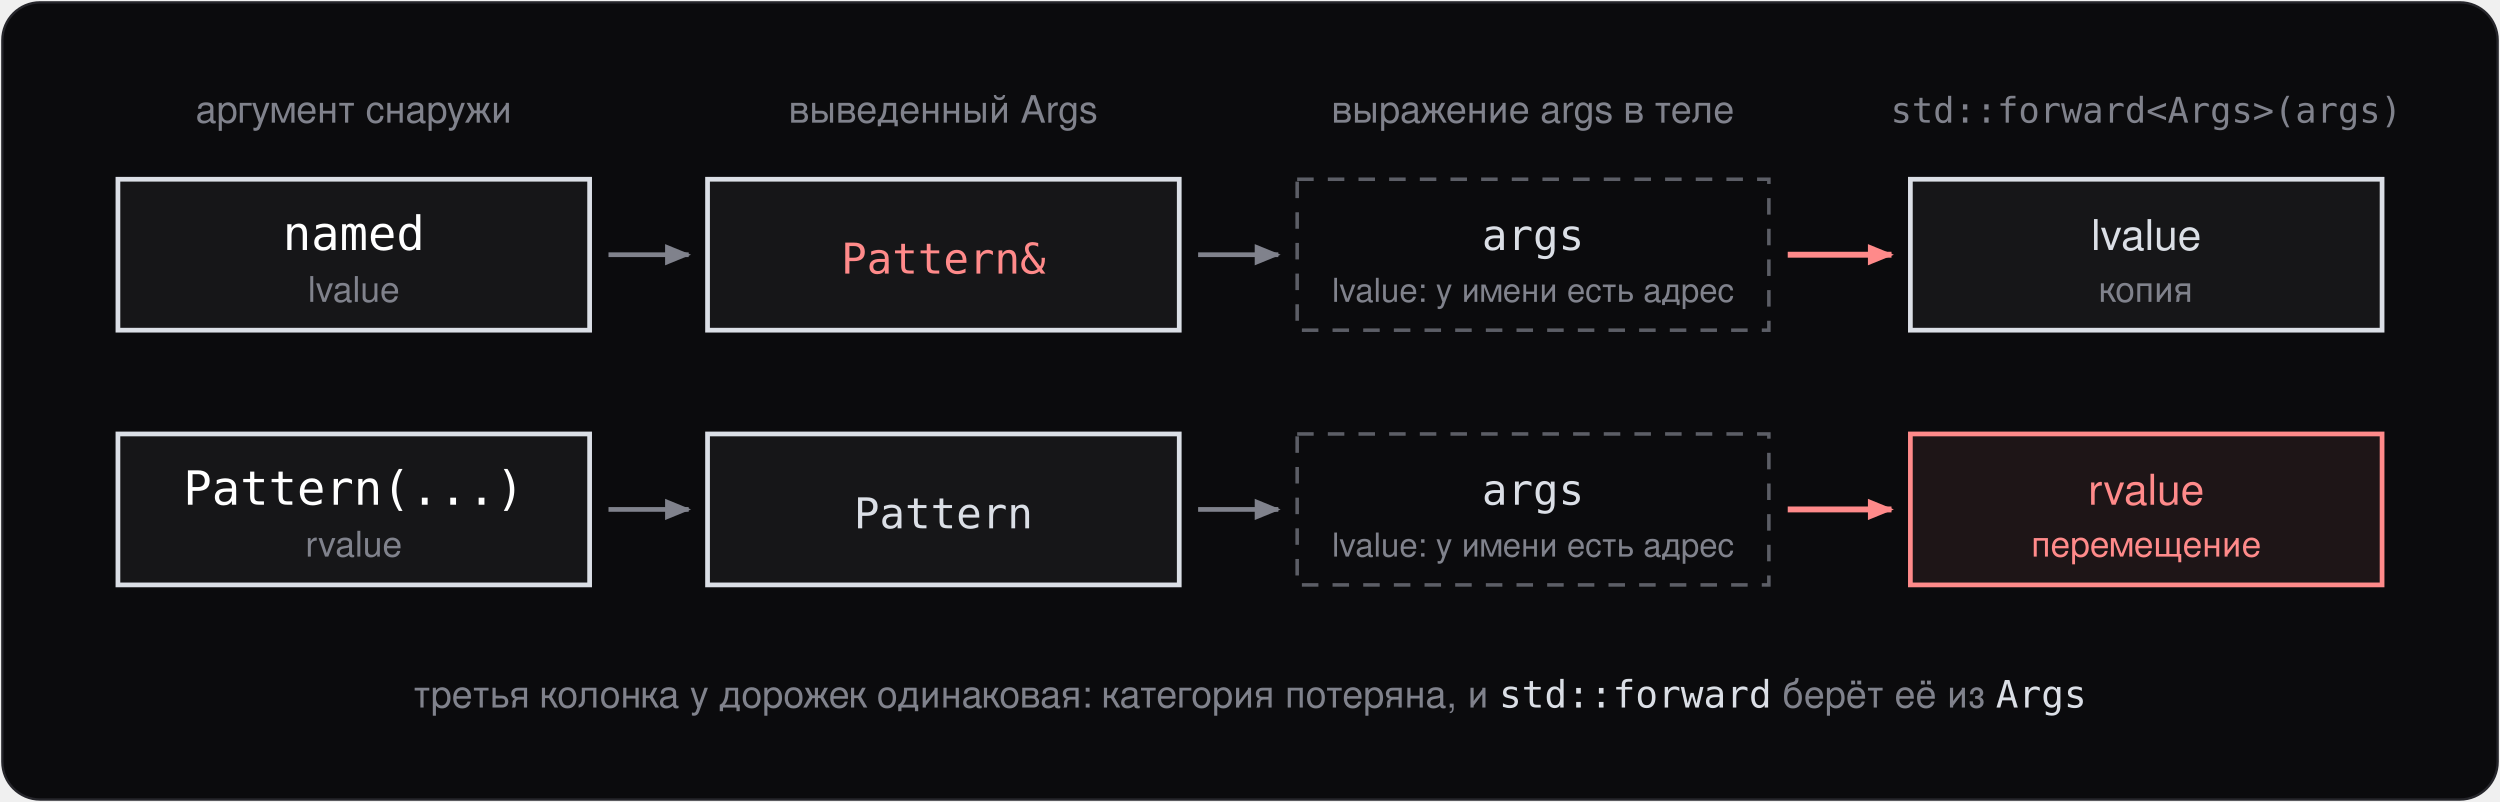
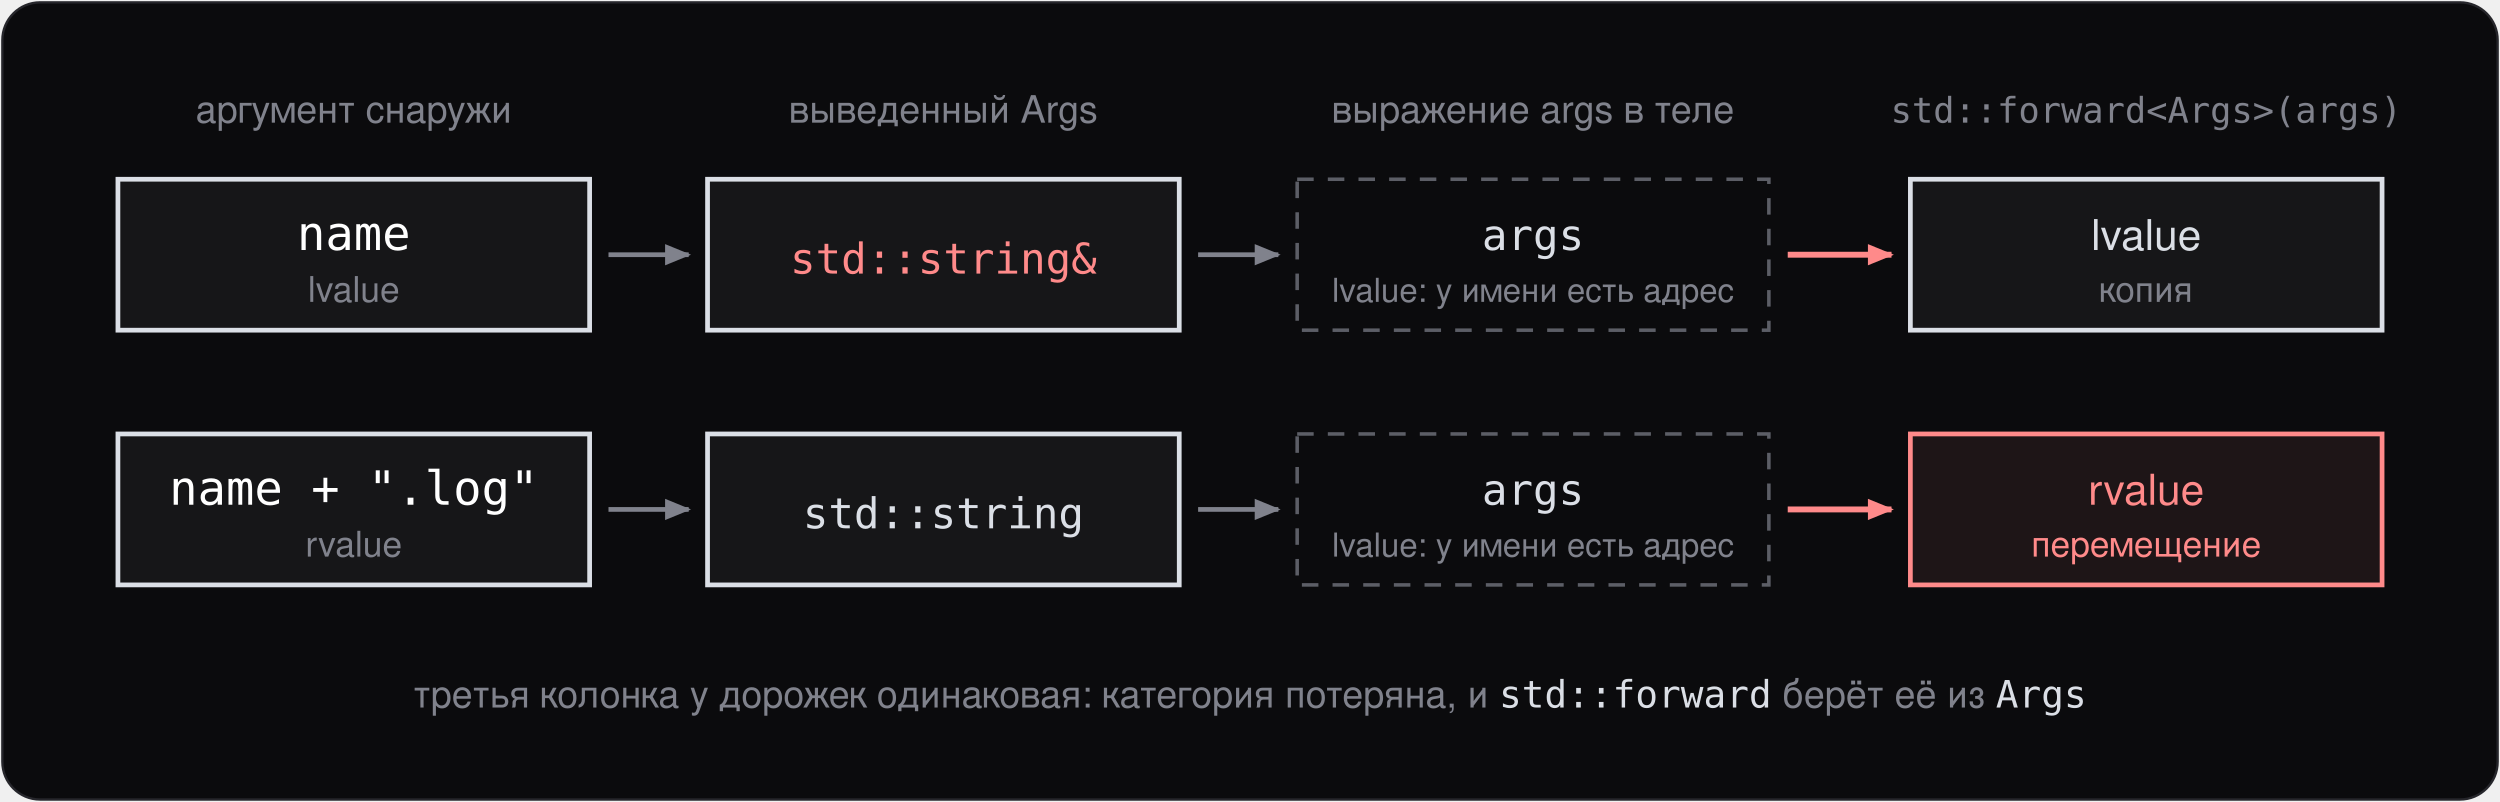
<svg xmlns="http://www.w3.org/2000/svg" viewBox="0 0 1060 340" width="1060" height="340" font-family="Golos Text, Segoe UI, Helvetica, Arial, sans-serif">
  <defs>
    <marker id="pink" markerWidth="11" markerHeight="11" refX="10" refY="4.5" orient="auto" markerUnits="userSpaceOnUse">
      <path d="M0,0 L11,4.5 L0,9 z" fill="#ff8a8a" />
    </marker>
    <marker id="grey" markerWidth="11" markerHeight="11" refX="10" refY="4.5" orient="auto" markerUnits="userSpaceOnUse">
      <path d="M0,0 L11,4.5 L0,9 z" fill="#80828c" />
    </marker>
  </defs>
  <rect x="1" y="1" width="1058" height="338" rx="16" fill="#0b0b0d" stroke="#26262b" />
  <text x="150" y="52" font-size="16" text-anchor="middle" fill="#80828c">аргумент снаружи</text>
  <text x="400" y="52" font-size="16" text-anchor="middle" fill="#80828c">выведенный Args</text>
  <text x="650" y="52" font-size="16" text-anchor="middle" fill="#80828c">выражение args в теле</text>
  <text x="910" y="52" font-size="15" text-anchor="middle" fill="#80828c" font-family="Consolas, Roboto Mono, monospace">std::forward&lt;Args&gt;(args)</text>
  <rect x="50" y="76" width="200" height="64" fill="rgba(255,255,255,0.05)" stroke="#dbdfe6" stroke-width="2" />
-   <text x="150" y="106" font-size="20" text-anchor="middle" fill="#ffffff" font-family="Consolas, Roboto Mono, monospace">named</text>
+   <text x="150" y="106" font-size="20" text-anchor="middle" fill="#ffffff" font-family="Consolas, Roboto Mono, monospace">name</text>
  <text x="150" y="128" font-size="15" text-anchor="middle" fill="#80828c">lvalue</text>
  <line x1="258" y1="108" x2="292" y2="108" stroke="#80828c" stroke-width="2" marker-end="url(#grey)" />
  <rect x="300" y="76" width="200" height="64" fill="rgba(255,255,255,0.05)" stroke="#dbdfe6" stroke-width="2" />
-   <text x="400" y="116" font-size="18" text-anchor="middle" fill="#ff8a8a" font-family="Consolas, Roboto Mono, monospace">Pattern&amp;</text>
+   <text x="400" y="116" font-size="18" text-anchor="middle" fill="#ff8a8a" font-family="Consolas, Roboto Mono, monospace">std::string&amp;</text>
  <line x1="508" y1="108" x2="542" y2="108" stroke="#80828c" stroke-width="2" marker-end="url(#grey)" />
  <rect x="550" y="76" width="200" height="64" fill="none" stroke="#5c5e66" stroke-width="1.5" stroke-dasharray="7 6" />
  <text x="650" y="106" font-size="18" text-anchor="middle" fill="#dbdfe6" font-family="Consolas, Roboto Mono, monospace">args</text>
  <text x="650" y="128" font-size="14" text-anchor="middle" fill="#80828c">lvalue: у имени есть адрес</text>
  <line x1="758" y1="108" x2="802" y2="108" stroke="#ff8a8a" stroke-width="2.5" marker-end="url(#pink)" />
  <rect x="810" y="76" width="200" height="64" fill="rgba(255,255,255,0.05)" stroke="#dbdfe6" stroke-width="2" />
  <text x="910" y="106" font-size="18" text-anchor="middle" fill="#dbdfe6">lvalue</text>
  <text x="910" y="128" font-size="15" text-anchor="middle" fill="#80828c">копия</text>
  <rect x="50" y="184" width="200" height="64" fill="rgba(255,255,255,0.05)" stroke="#dbdfe6" stroke-width="2" />
-   <text x="150" y="214" font-size="20" text-anchor="middle" fill="#ffffff" font-family="Consolas, Roboto Mono, monospace">Pattern(...)</text>
+   <text x="150" y="214" font-size="20" text-anchor="middle" fill="#ffffff" font-family="Consolas, Roboto Mono, monospace">name + ".log"</text>
  <text x="150" y="236" font-size="15" text-anchor="middle" fill="#80828c">rvalue</text>
  <line x1="258" y1="216" x2="292" y2="216" stroke="#80828c" stroke-width="2" marker-end="url(#grey)" />
  <rect x="300" y="184" width="200" height="64" fill="rgba(255,255,255,0.05)" stroke="#dbdfe6" stroke-width="2" />
-   <text x="400" y="224" font-size="18" text-anchor="middle" fill="#dbdfe6" font-family="Consolas, Roboto Mono, monospace">Pattern</text>
+   <text x="400" y="224" font-size="18" text-anchor="middle" fill="#dbdfe6" font-family="Consolas, Roboto Mono, monospace">std::string</text>
  <line x1="508" y1="216" x2="542" y2="216" stroke="#80828c" stroke-width="2" marker-end="url(#grey)" />
  <rect x="550" y="184" width="200" height="64" fill="none" stroke="#5c5e66" stroke-width="1.5" stroke-dasharray="7 6" />
  <text x="650" y="214" font-size="18" text-anchor="middle" fill="#dbdfe6" font-family="Consolas, Roboto Mono, monospace">args</text>
  <text x="650" y="236" font-size="14" text-anchor="middle" fill="#80828c">lvalue: у имени есть адрес</text>
  <line x1="758" y1="216" x2="802" y2="216" stroke="#ff8a8a" stroke-width="2.5" marker-end="url(#pink)" />
  <rect x="810" y="184" width="200" height="64" fill="rgba(255,138,138,0.08)" stroke="#ff8a8a" stroke-width="2" />
  <text x="910" y="214" font-size="18" text-anchor="middle" fill="#ff8a8a">rvalue</text>
  <text x="910" y="236" font-size="15" text-anchor="middle" fill="#ff8a8a">перемещение</text>
  <text x="530" y="300" font-size="16" text-anchor="middle" fill="#80828c">третья колонка у дорожек одинаковая: категория потеряна, и <tspan font-family="Consolas, Roboto Mono, monospace" fill="#dbdfe6">std::forward</tspan> берёт её из <tspan font-family="Consolas, Roboto Mono, monospace" fill="#dbdfe6">Args</tspan>
  </text>
</svg>
